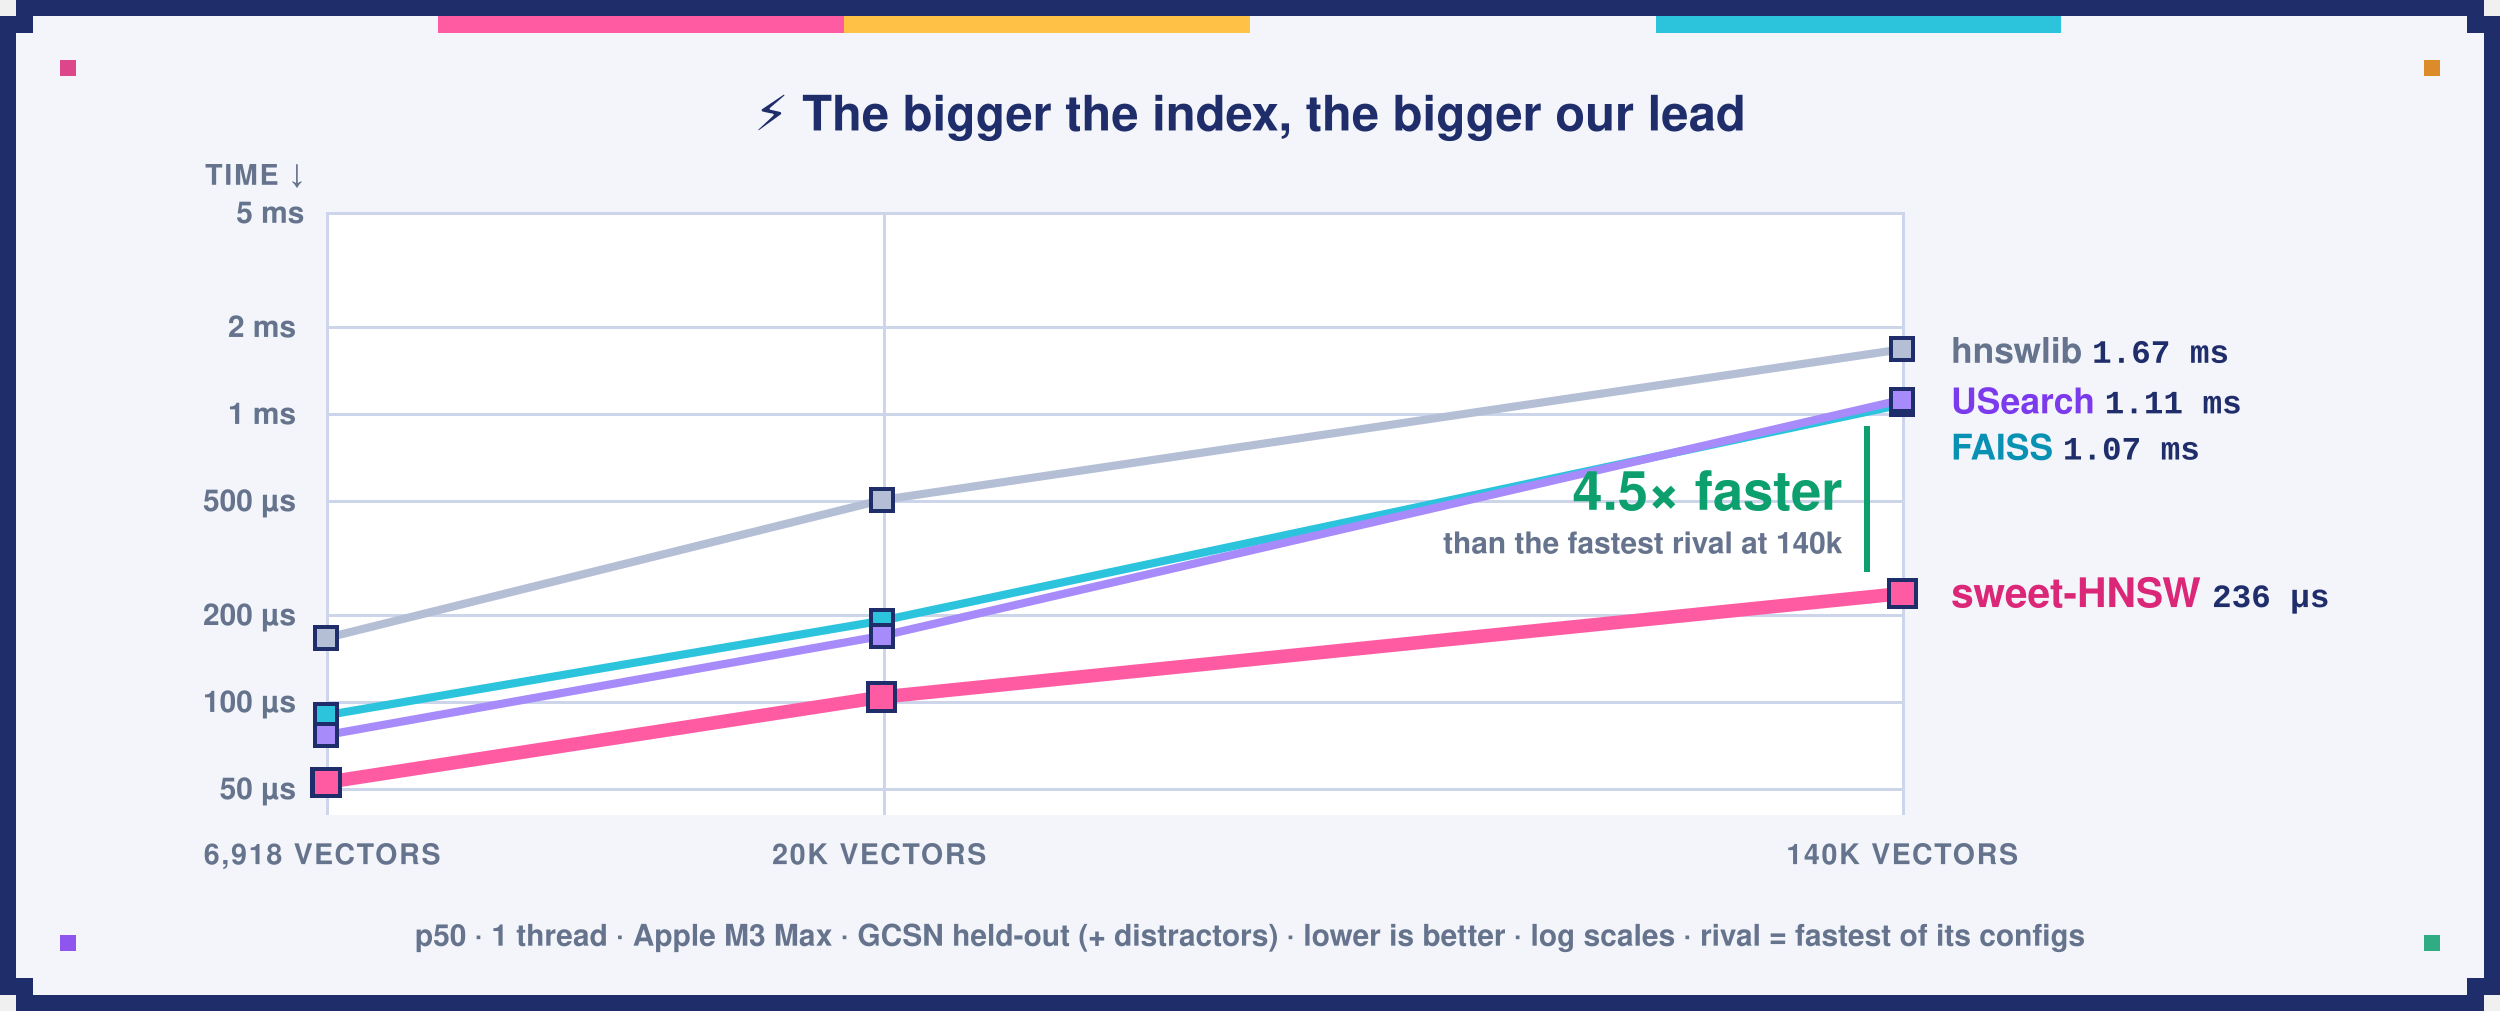
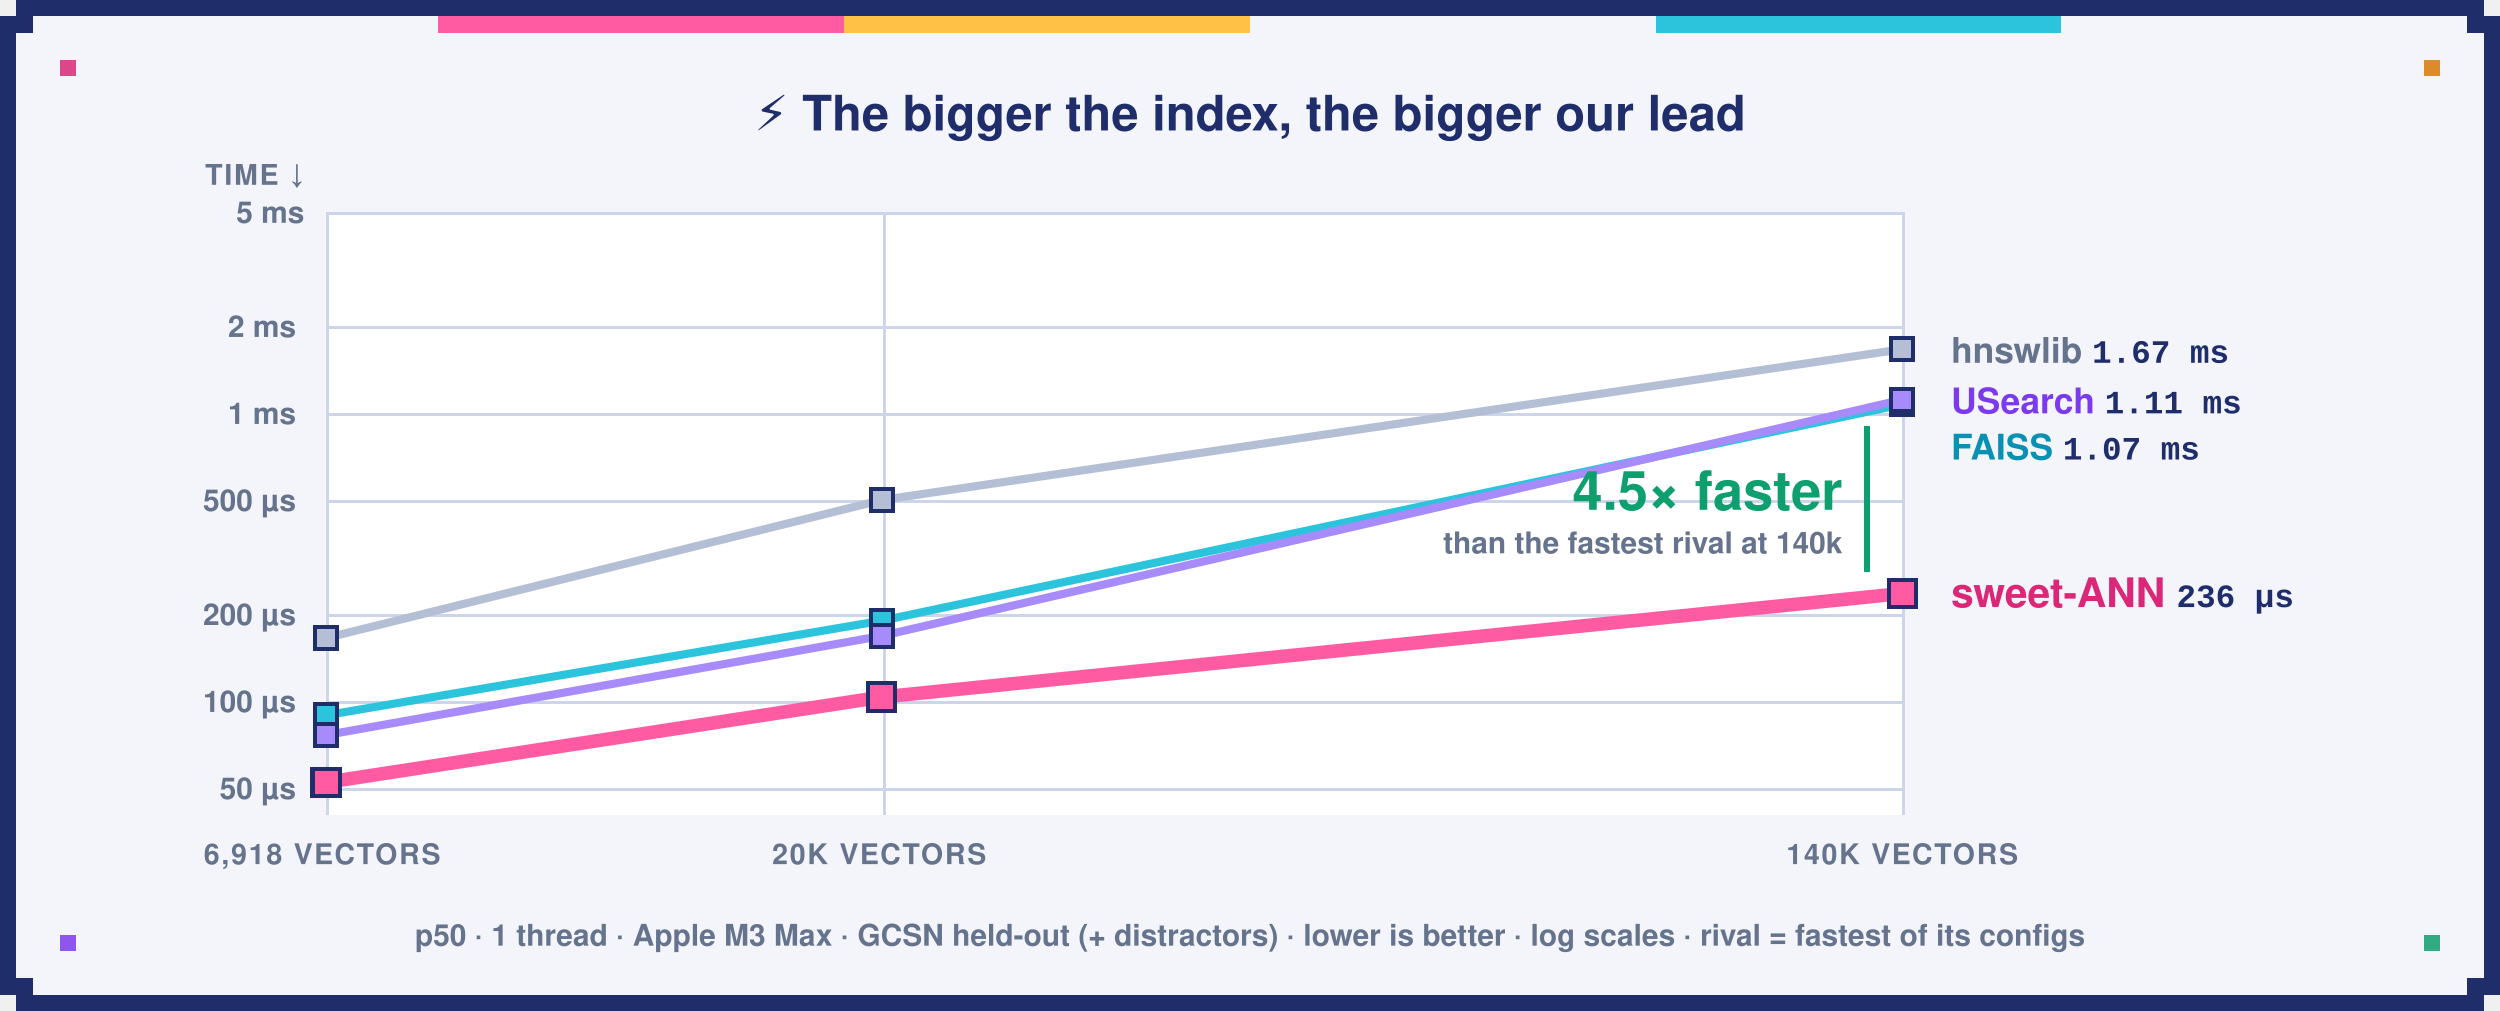
- <svg xmlns="http://www.w3.org/2000/svg" viewBox="0 0 920 372" fill="#1f2d6b" font-family="-apple-system,BlinkMacSystemFont,Segoe UI,Helvetica,Arial,Apple Color Emoji,Segoe UI Emoji,sans-serif" font-weight="800" text-anchor="middle" shape-rendering="crispEdges" aria-label="Latency to reach sweet-HNSW quality as the index grows, log scales, Apple M3 Max. sweet-HNSW: 52 µs, 103 µs, 236 µs at 6.9k, 20k, 140k vectors. Fastest rival: 76 µs (USearch), 168 µs (USearch), 1.07 ms (FAISS). At 140k sweet-HNSW is 4.5 times faster than the fastest rival.">
+ <svg xmlns="http://www.w3.org/2000/svg" viewBox="0 0 920 372" fill="#1f2d6b" font-family="-apple-system,BlinkMacSystemFont,Segoe UI,Helvetica,Arial,Apple Color Emoji,Segoe UI Emoji,sans-serif" font-weight="800" text-anchor="middle" shape-rendering="crispEdges" aria-label="Latency to reach sweet-ANN quality as the index grows, log scales, Apple M3 Max. sweet-ANN: 52 µs, 103 µs, 236 µs at 6.9k, 20k, 140k vectors. Fastest rival: 76 µs (USearch), 168 µs (USearch), 1.07 ms (FAISS). At 140k sweet-ANN is 4.5 times faster than the fastest rival.">
  <style>.h{fill:#65738d;font-size:10.5px;font-weight:700;letter-spacing:.65px}.s{fill:#65738d;font-size:11px;font-weight:600}.d{font-family:ui-monospace,SFMono-Regular,SF Mono,Menlo,Consolas,Liberation Mono,monospace;font-weight:600}</style>
  <path d="M6 0h908v6h6v360h-6v6H6v-6H0V6h6z" />
  <path fill="#f3f5fb" d="M12 6h896v6h6v348h-6v6H12v-6H6V12h6z" />
  <path fill="#ff5ba3" d="M161.333 6h149.3v6h-149.3z" />
  <path fill="#ffc247" d="M310.7 6h149.3v6h-149.3z" />
  <path fill="#2cc4dd" d="M609.3 6h149.3v6h-149.3z" />
  <g opacity=".85">
    <path fill="#db2777" d="M22 22h6v6h-6z" />
    <path fill="#d97706" d="M892 22h6v6h-6z" />
    <path fill="#7c3aed" d="M22 344h6v6h-6z" />
    <path fill="#0e9f6e" d="M892 344h6v6h-6z" />
  </g>
  <text x="460" y="48" font-size="18">⚡ The bigger the index, the bigger our lead</text>
  <path fill="#fff" d="M120 78h580v222h-580z" />
  <path fill="#ccd5ea" d="M120 290h580v1h-580zM120 258h580v1h-580zM120 226h580v1h-580zM120 184h580v1h-580zM120 152h580v1h-580zM120 120h580v1h-580zM120 78h580v1h-580zM120 78h1v222h-1zM325 78h1v222h-1zM700 78h1v222h-1z" />
  <text text-anchor="end" class="s">
    <tspan x="112" y="294">50 µs</tspan>
    <tspan x="112" y="262">100 µs</tspan>
    <tspan x="112" y="230">200 µs</tspan>
    <tspan x="112" y="188">500 µs</tspan>
    <tspan x="112" y="156">1 ms</tspan>
    <tspan x="112" y="124">2 ms</tspan>
    <tspan x="112" y="82">5 ms</tspan>
  </text>
  <text class="h">
    <tspan x="120" y="318">6,918 VECTORS</tspan>
    <tspan x="325" y="318">20K VECTORS</tspan>
    <tspan x="700" y="318">140K VECTORS</tspan>
  </text>
  <text x="112" y="68" class="h" text-anchor="end">TIME ↓</text>
  <path fill="none" stroke="#b4bfd6" stroke-width="3" stroke-linejoin="round" shape-rendering="geometricPrecision" d="M120 234.8L324.5 184L700 128.5" />
  <path fill="#b4bfd6" stroke="#1f2d6b" stroke-width="1.5" d="M116 230.8h8v8h-8zM320.5 180h8v8h-8zM696 124.5h8v8h-8z" />
  <path fill="none" stroke="#2cc4dd" stroke-width="3" stroke-linejoin="round" shape-rendering="geometricPrecision" d="M120 263.2L324.5 228.4L700 148.8" />
  <path fill="#2cc4dd" stroke="#1f2d6b" stroke-width="1.5" d="M116 259.2h8v8h-8zM320.5 224.4h8v8h-8zM696 144.8h8v8h-8z" />
  <path fill="none" stroke="#a78bfa" stroke-width="3" stroke-linejoin="round" shape-rendering="geometricPrecision" d="M120 270.5L324.5 234L700 147.1" />
  <path fill="#a78bfa" stroke="#1f2d6b" stroke-width="1.5" d="M116 266.5h8v8h-8zM320.5 230h8v8h-8zM696 143.1h8v8h-8z" />
  <path fill="none" stroke="#ff5ba3" stroke-width="5" stroke-linejoin="round" shape-rendering="geometricPrecision" d="M120 287.9L324.5 256.5L700 218.4" />
  <path fill="#ff5ba3" stroke="#1f2d6b" stroke-width="1.5" d="M115 282.9h10v10h-10zM319.5 251.5h10v10h-10zM695 213.4h10v10h-10z" />
  <text x="718" y="133.5" text-anchor="start" font-size="13" fill="#65738d">hnswlib <tspan class="d" font-size="12" fill="#1f2d6b">1.67 ms</tspan>
  </text>
  <text x="718" y="152.1" text-anchor="start" font-size="13" fill="#7c3aed">USearch <tspan class="d" font-size="12" fill="#1f2d6b">1.11 ms</tspan>
  </text>
  <text x="718" y="169.1" text-anchor="start" font-size="13" fill="#0891b2">FAISS <tspan class="d" font-size="12" fill="#1f2d6b">1.07 ms</tspan>
  </text>
-   <text x="718" y="223.4" text-anchor="start" font-size="15" fill="#db2777">sweet-HNSW <tspan class="d" font-size="12" fill="#1f2d6b">236 µs</tspan>
+   <text x="718" y="223.4" text-anchor="start" font-size="15" fill="#db2777">sweet-ANN <tspan class="d" font-size="12" fill="#1f2d6b">236 µs</tspan>
  </text>
  <path fill="#0e9f6e" d="M686 156.8h2v53.6h-2z" />
  <text x="678" y="187.6" text-anchor="end" font-size="20" fill="#0e9f6e">4.5× faster</text>
  <text x="678" y="203.6" text-anchor="end" class="s">than the fastest rival at 140k</text>
  <text x="460" y="348" class="s">p50 · 1 thread · Apple M3 Max · GCSN held-out (+ distractors) · lower is better · log scales · rival = fastest of its configs</text>
</svg>
